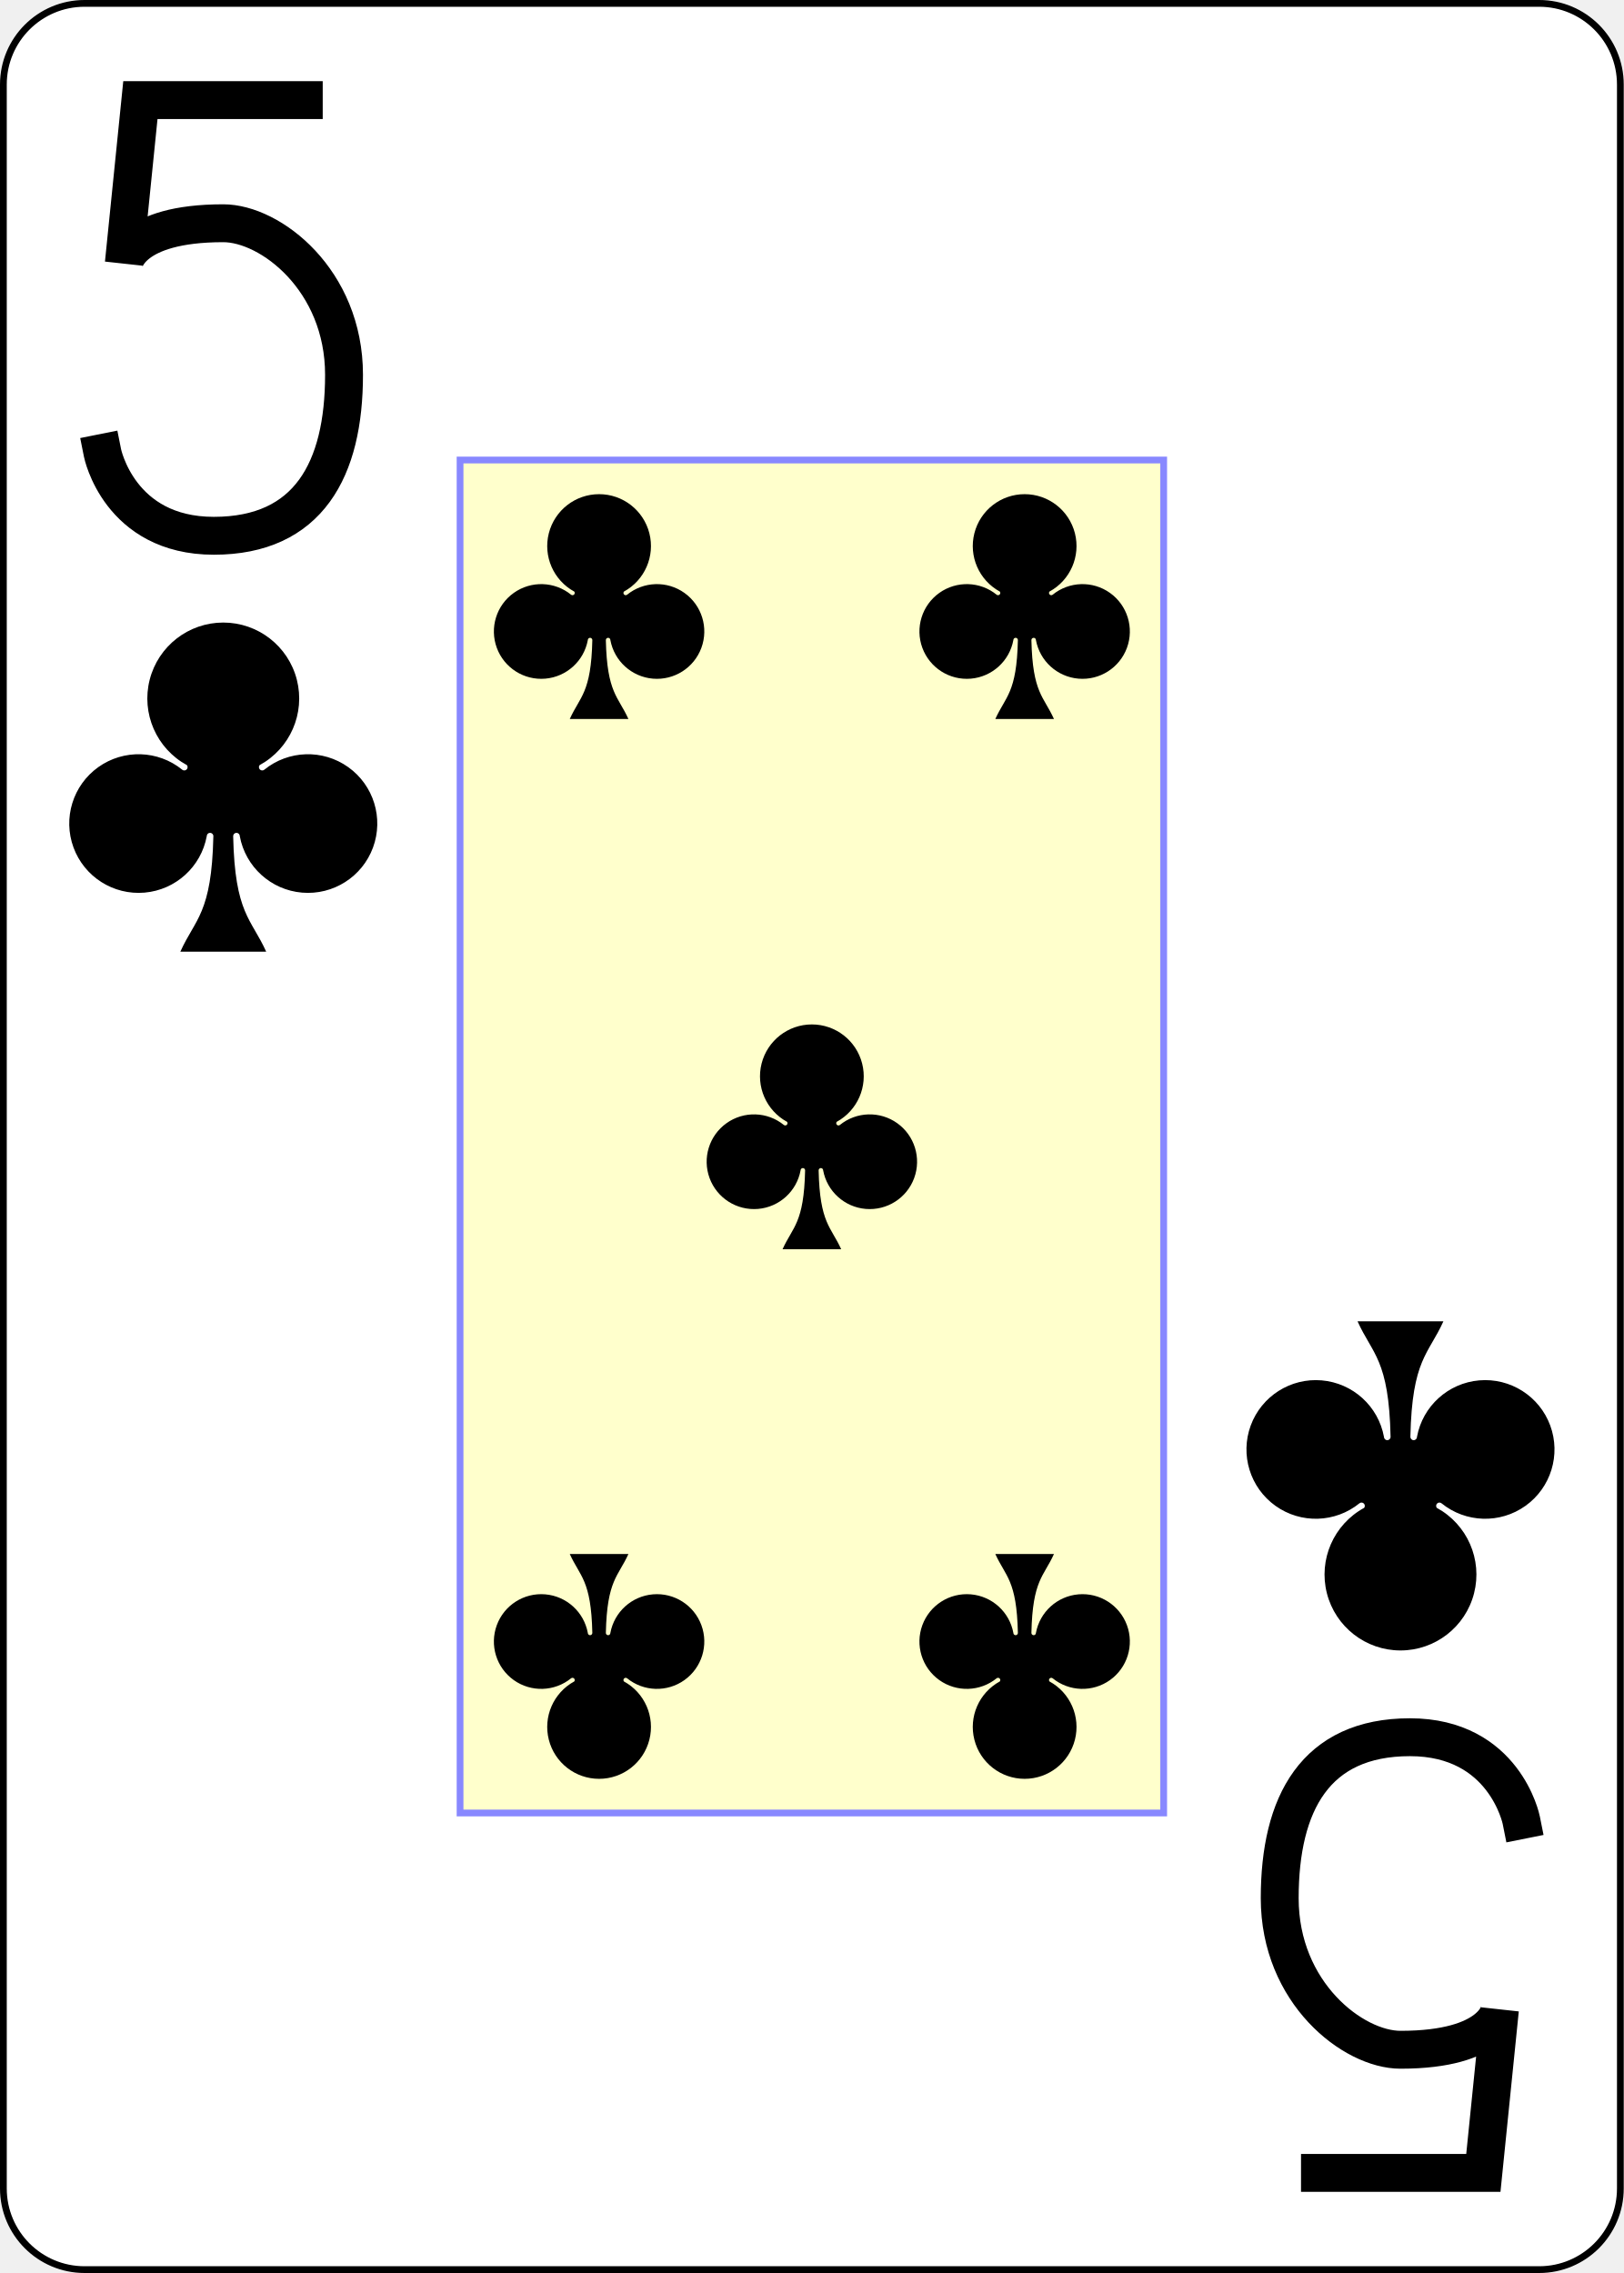
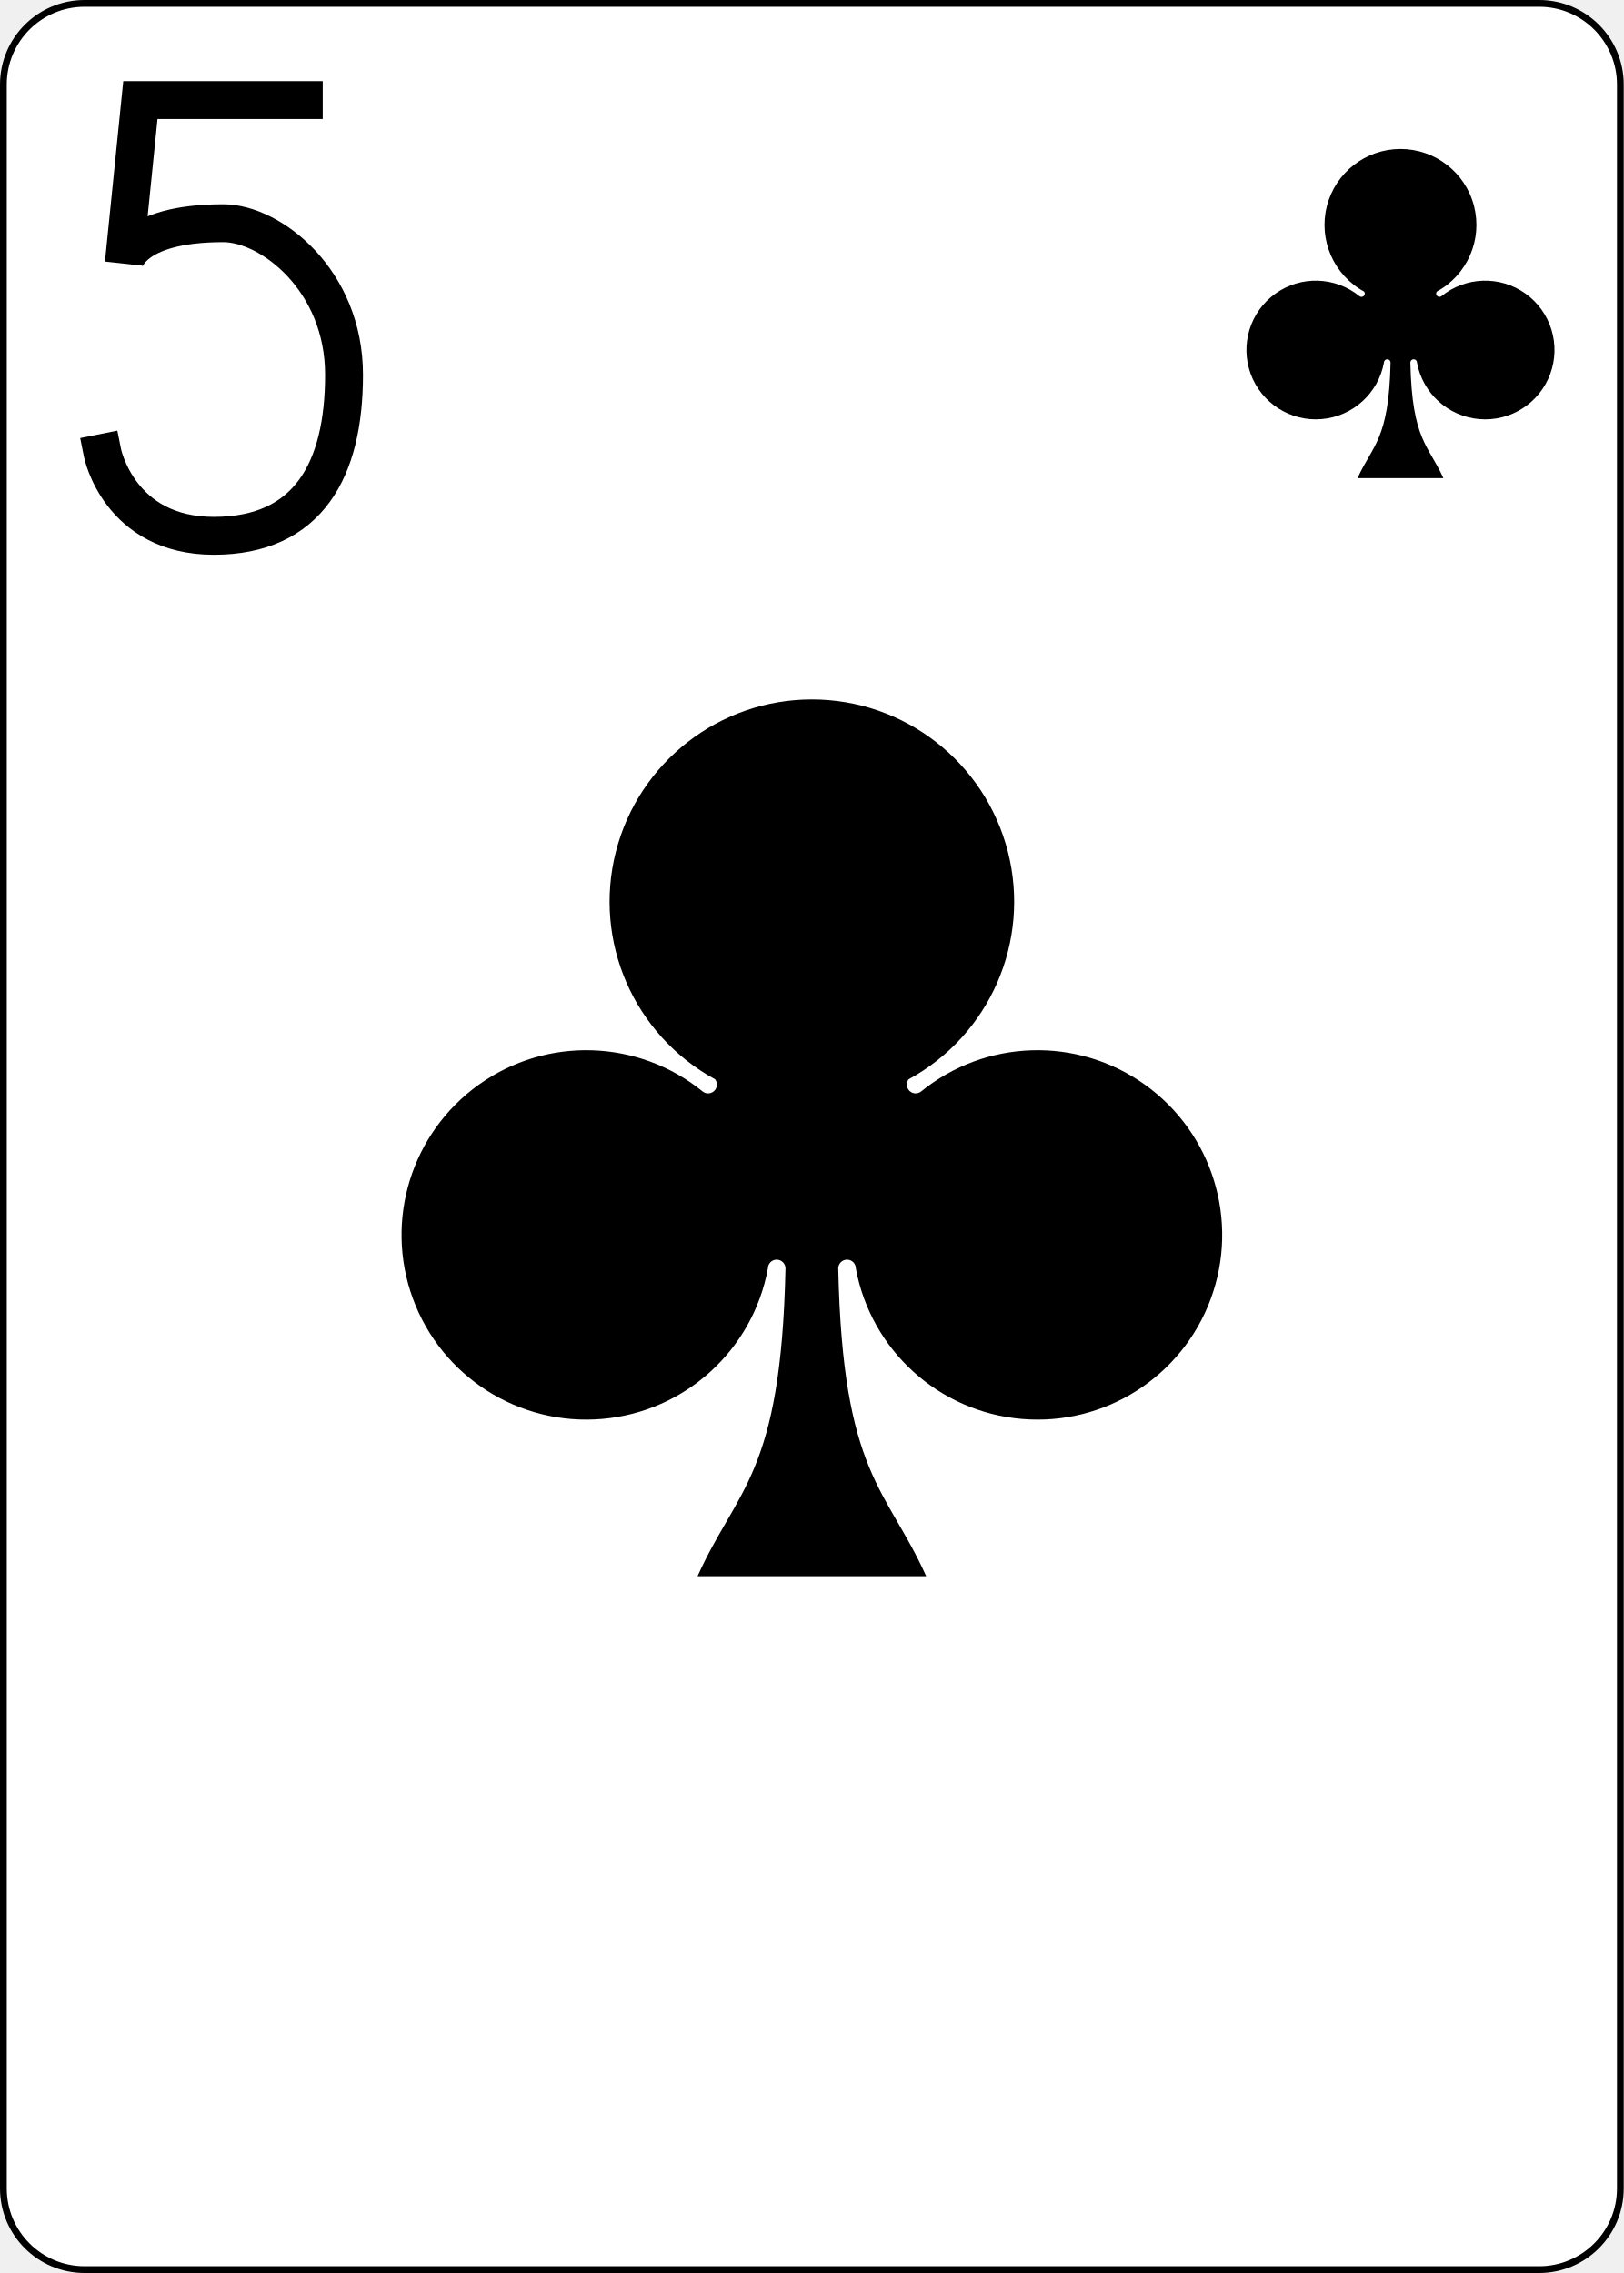
<svg xmlns="http://www.w3.org/2000/svg" xmlns:xlink="http://www.w3.org/1999/xlink" class="card" face="5C" height="3.5in" preserveAspectRatio="none" viewBox="-120 -168 240 336" width="2.5in">
  <defs>
+     <symbol id="VC5" viewBox="-500 -500 1000 1000" preserveAspectRatio="xMinYMid">
+       <path d="M170 -460L-175 -460L-210 -115C-210 -115 -200 -200 0 -200C100 -200 255 -80 255 120C255 320 180 460 -20 460C-220 460 -255 285 -255 285" stroke="black" stroke-width="80" stroke-linecap="square" stroke-miterlimit="1.5" fill="none" />
+     </symbol>
    <symbol id="SC5" viewBox="-600 -600 1200 1200" preserveAspectRatio="xMinYMid">
      <path d="M30 150C35 385 85 400 130 500L-130 500C-85 400 -35 385 -30 150A10 10 0 0 0 -50 150A210 210 0 1 1 -124 -51A10 10 0 0 0 -110 -65A230 230 0 1 1 110 -65A10 10 0 0 0 124 -51A210 210 0 1 1 50 150A10 10 0 0 0 30 150Z" fill="black" />
    </symbol>
-     <symbol id="VC5" viewBox="-500 -500 1000 1000" preserveAspectRatio="xMinYMid">
-       <path d="M170 -460L-175 -460L-210 -115C-210 -115 -200 -200 0 -200C100 -200 255 -80 255 120C255 320 180 460 -20 460C-220 460 -255 285 -255 285" stroke="black" stroke-width="80" stroke-linecap="square" stroke-miterlimit="1.5" fill="none" />
-     </symbol>
-     <rect id="XC5" width="104" height="200" x="-52" y="-100" />
  </defs>
  <rect width="239" height="335" x="-119.5" y="-167.5" rx="12" ry="12" fill="white" stroke="black" />
-   <use xlink:href="#XC5" width="104" height="200" stroke="#88f" fill="#FFC" />
+   <use xlink:href="#SC5" height="156" width="156" x="-78" y="-78" />
  <use xlink:href="#VC5" height="70" width="70" x="-122" y="-156" />
-   <use xlink:href="#SC5" height="58.558" width="58.558" x="-116.279" y="-81" />
-   <use xlink:href="#SC5" height="40" width="40" x="-51.45" y="-98.384" />
-   <use xlink:href="#SC5" height="40" width="40" x="11.45" y="-98.384" />
-   <use xlink:href="#SC5" height="40" width="40" x="-20" y="-20" />
-   <g transform="rotate(180)">
-     <use xlink:href="#VC5" height="70" width="70" x="-122" y="-156" />
-     <use xlink:href="#SC5" height="58.558" width="58.558" x="-116.279" y="-81" />
-     <use xlink:href="#SC5" height="40" width="40" x="-51.45" y="-98.384" />
-     <use xlink:href="#SC5" height="40" width="40" x="11.45" y="-98.384" />
-   </g>
+   <use xlink:href="#SC5" height="58.558" width="58.558" x="57.721" y="-151" />
</svg>
